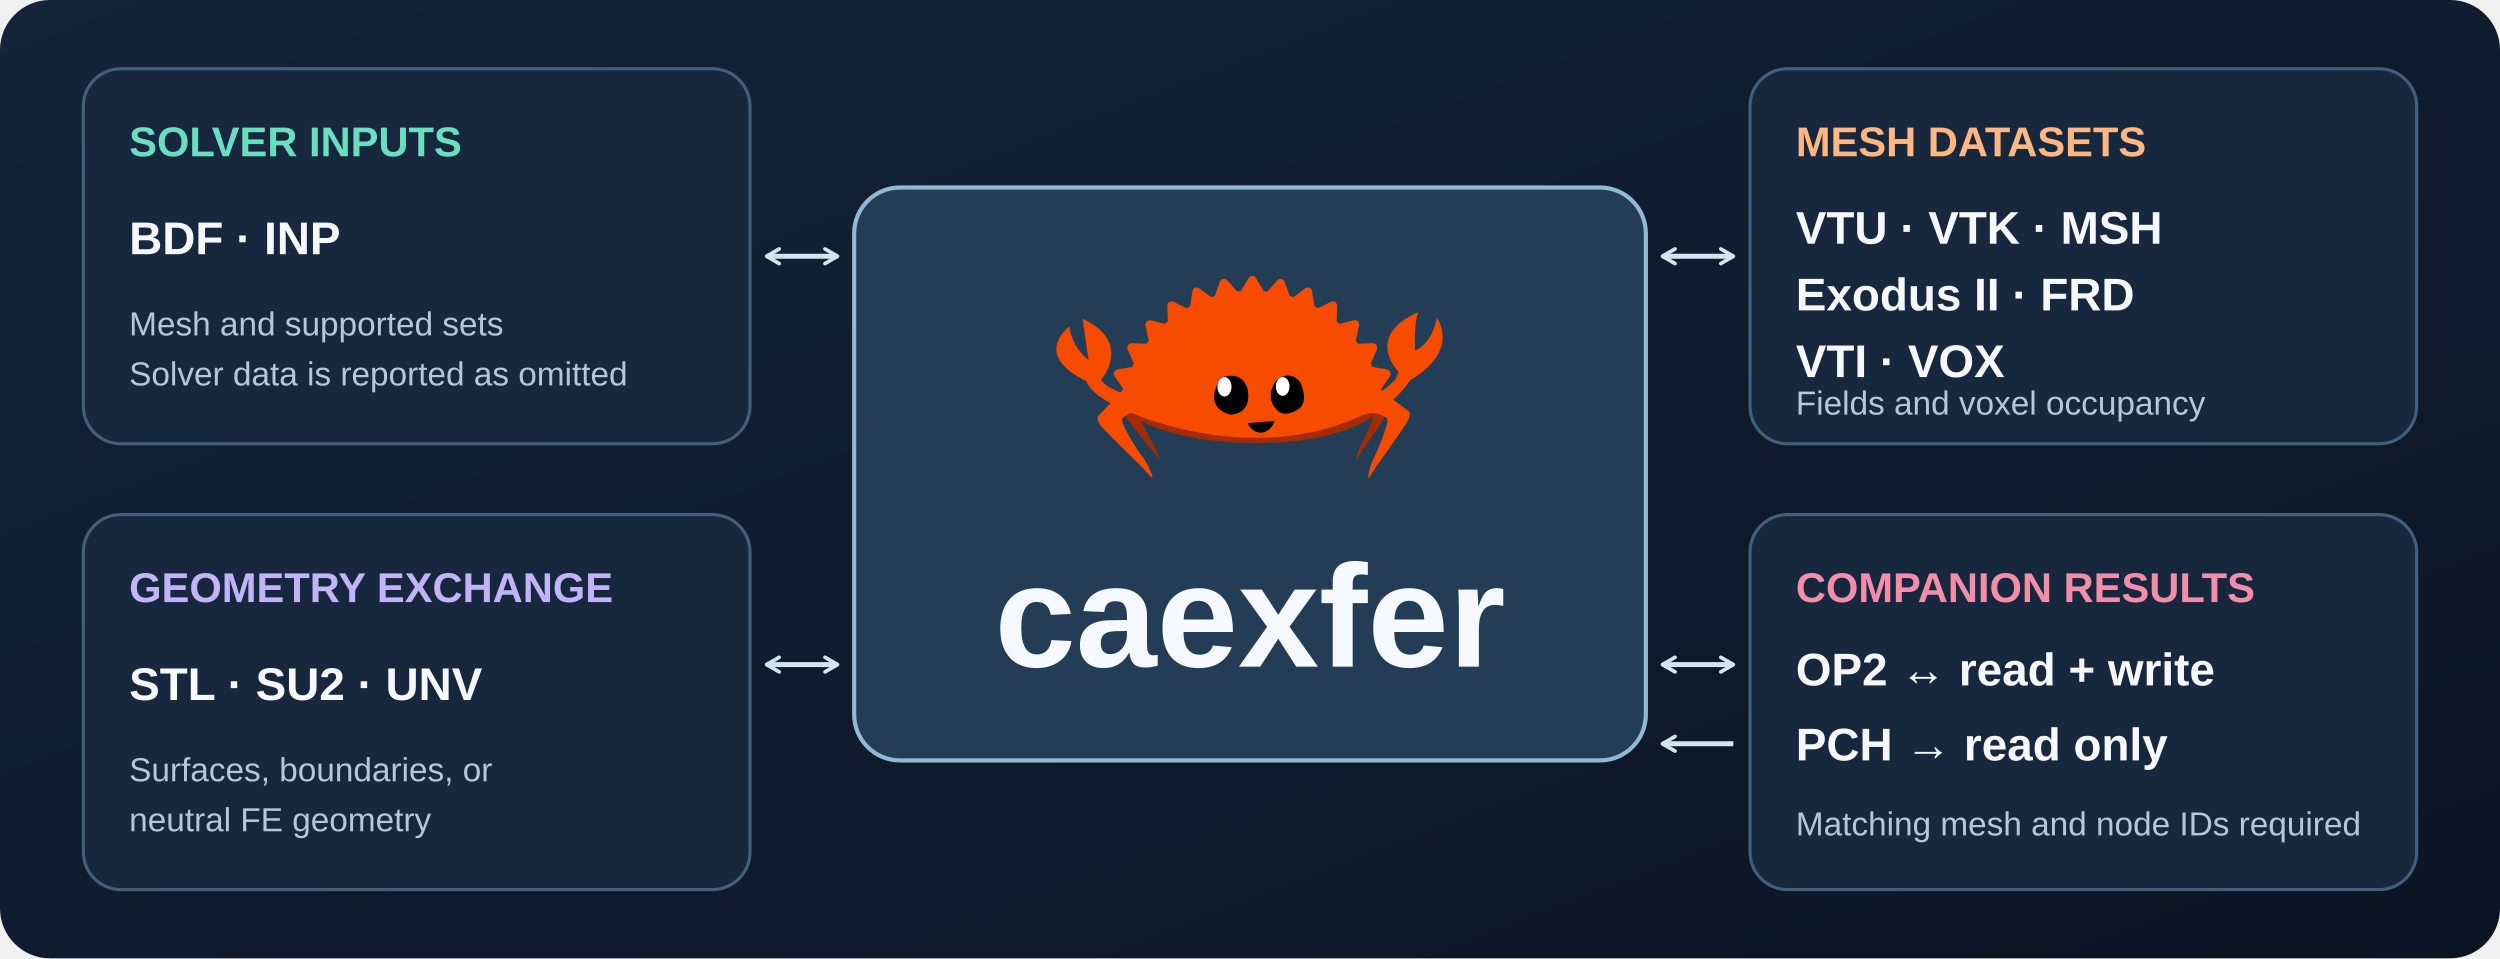
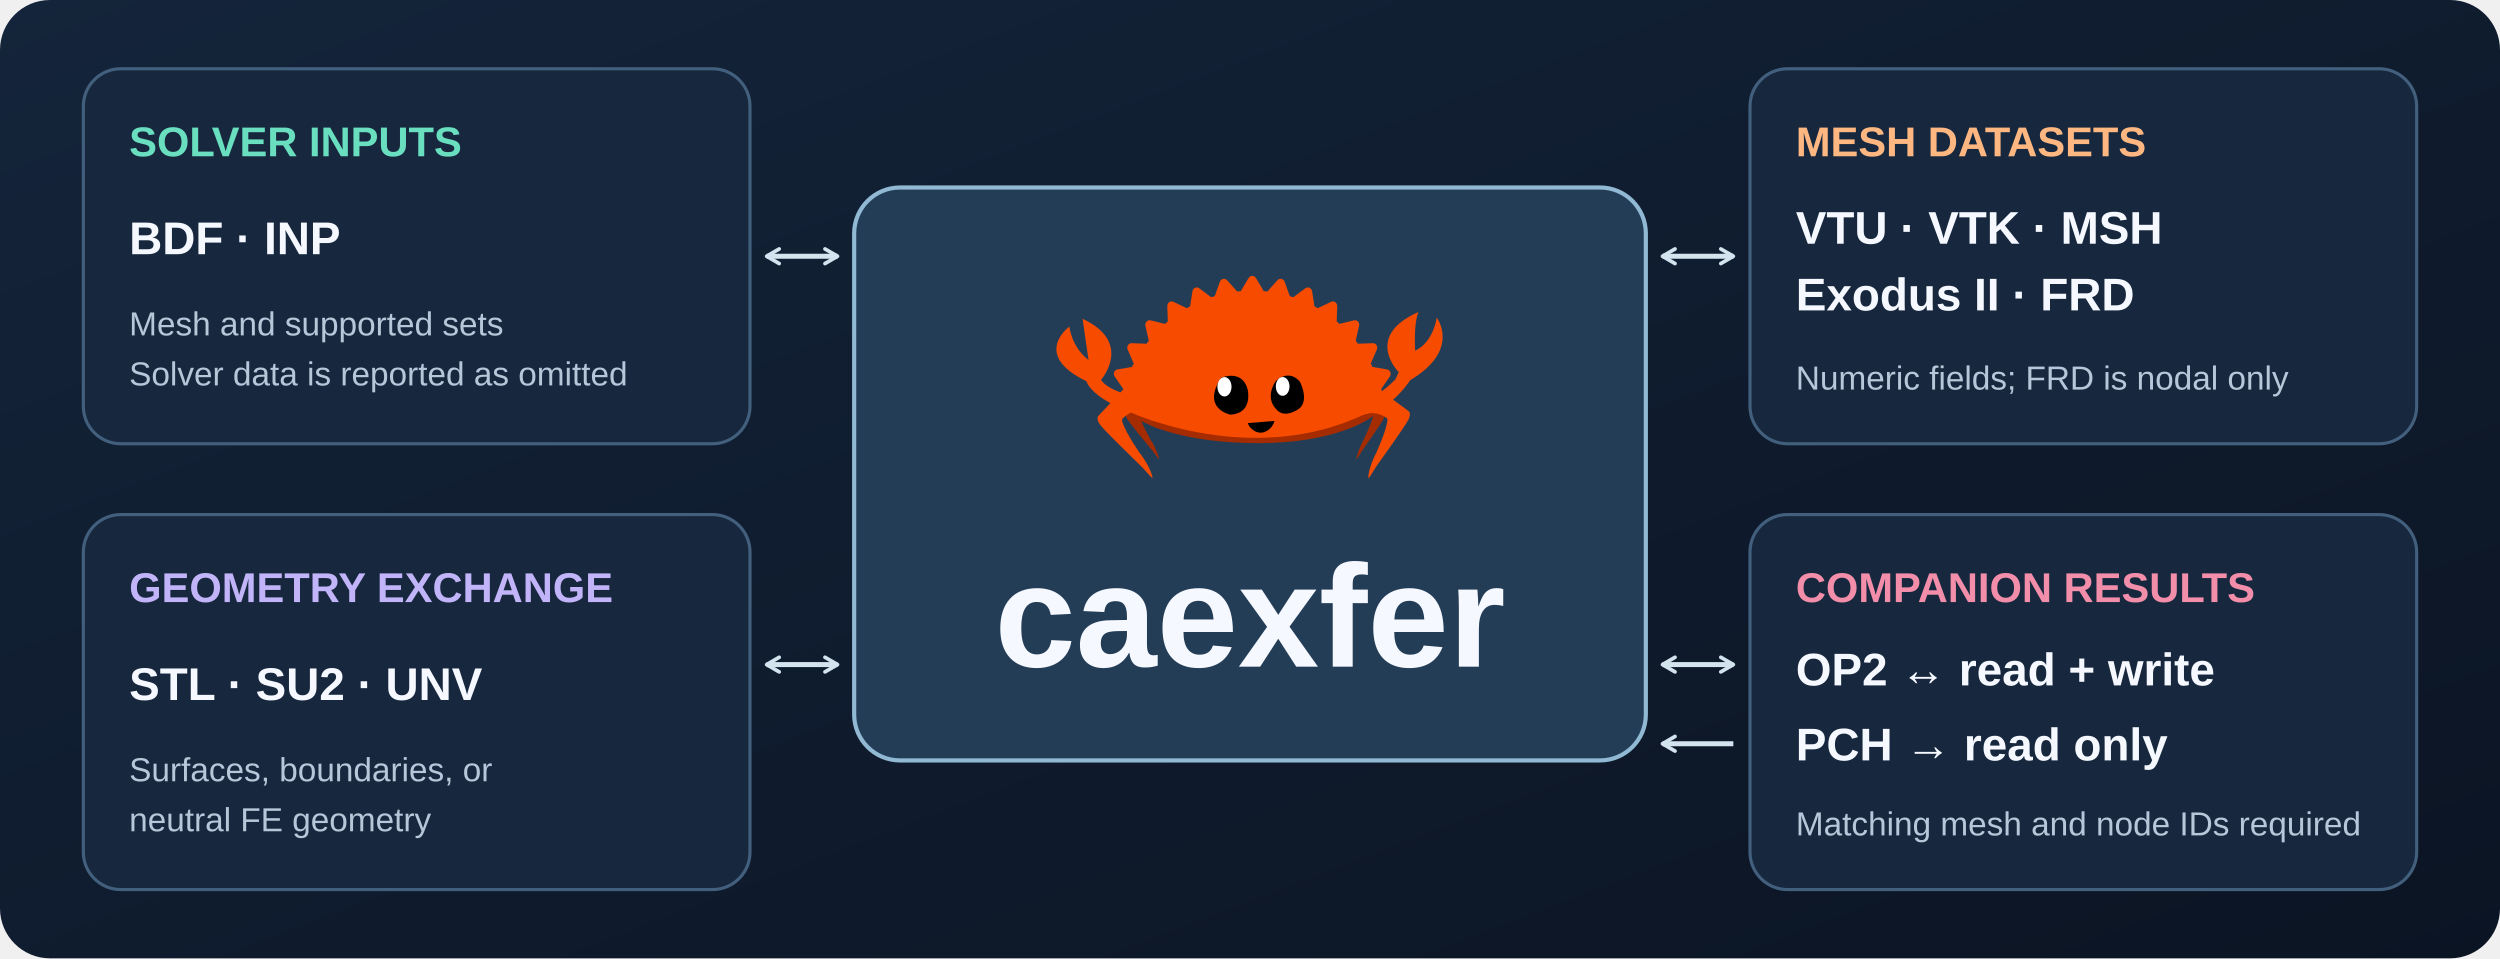
<svg xmlns="http://www.w3.org/2000/svg" width="1200" height="460" viewBox="0 95 1200 460" role="img" aria-labelledby="title description">
  <defs>
    <linearGradient id="background" x1="0" y1="0" x2="1" y2="1">
      <stop offset="0" stop-color="#14243a" />
      <stop offset="1" stop-color="#0b1423" />
    </linearGradient>
    <marker id="arrow" markerWidth="9" markerHeight="9" refX="7" refY="4.5" orient="auto-start-reverse" markerUnits="userSpaceOnUse">
      <path d="M1 1 L7 4.5 L1 8" fill="none" stroke="#d3e4ef" stroke-width="1.8" stroke-linecap="round" stroke-linejoin="round" />
    </marker>
    <symbol id="ferris" viewBox="0 0 1200 800" style="fill-rule:evenodd;clip-rule:evenodd;stroke-linejoin:round">
      <g id="Layer-1">
        <g transform="matrix(1,0,0,1,1009.4,506.362)">
          <path d="M0,-7.203L-12.072,-32.209C-12.009,-33.156 -11.961,-34.107 -11.961,-35.062C-11.961,-63.408 -41.439,-89.533 -91.03,-110.451L-91.03,-93.058C-95.866,-94.977 -100.901,-96.845 -106.147,-98.651L-106.147,-106.759C-177.021,-132.319 -282.53,-148.537 -400.388,-148.537C-503.361,-148.537 -596.917,-136.157 -666.179,-115.983L-666.179,-87.737L-666.181,-87.737L-666.181,-121.925C-737.141,-99.375 -781.135,-68.048 -781.135,-33.41C-781.135,-27.95 -780.034,-22.572 -777.918,-17.297L-785.146,-4.43C-785.146,-4.43 -790.938,3.082 -780.74,18.932C-771.746,32.909 -726.692,87.617 -702.913,116.267C-692.699,130.954 -685.772,140.001 -685.167,139.126C-684.212,137.74 -691.518,110.165 -711.802,78.703C-721.268,61.808 -732.57,39.42 -739.356,22.884C-720.414,34.874 -609.126,90.913 -382.124,90.685C-150.13,90.453 -47.009,17.834 -35.691,7.948C-39.646,23.837 -53.159,55.981 -63.936,78.586C-81.642,110.917 -88.056,139.064 -87.232,140.456C-86.708,141.334 -80.667,132.015 -71.756,116.913C-51.025,87.37 -11.739,30.974 -3.889,16.608C5.007,0.323 0,-7.203 0,-7.203" style="fill:rgb(165,43,0);fill-rule:nonzero;" />
        </g>
        <g transform="matrix(1,0,0,1,1079.49,294.885)">
          <path d="M0,204.135L-79.343,145.689C-80.088,143.089 -80.833,140.488 -81.603,137.908L-55.541,100.154C-52.881,96.314 -52.345,91.322 -54.072,86.943C-55.803,82.585 -59.587,79.461 -64.062,78.696L-108.128,71.217C-109.837,67.732 -111.626,64.301 -113.422,60.898L-94.907,18.51C-93.004,14.193 -93.402,9.175 -95.929,5.256C-98.446,1.319 -102.715,-0.981 -107.267,-0.802L-151.991,0.823C-154.306,-2.193 -156.658,-5.18 -159.058,-8.114L-148.78,-53.546C-147.738,-58.158 -149.054,-62.989 -152.267,-66.34C-155.462,-69.679 -160.105,-71.062 -164.52,-69.979L-208.082,-59.27C-210.902,-61.763 -213.77,-64.223 -216.67,-66.635L-215.103,-113.276C-214.935,-117.997 -217.136,-122.484 -220.915,-125.105C-224.692,-127.741 -229.485,-128.137 -233.616,-126.179L-274.254,-106.858C-277.527,-108.736 -280.819,-110.595 -284.146,-112.395L-291.327,-158.356C-292.056,-163.012 -295.051,-166.968 -299.246,-168.774C-303.431,-170.591 -308.222,-170.002 -311.894,-167.238L-348.126,-140.053C-351.695,-141.238 -355.279,-142.373 -358.905,-143.46L-374.522,-187.045C-376.11,-191.488 -379.772,-194.751 -384.238,-195.669C-388.688,-196.578 -393.266,-195.037 -396.352,-191.589L-426.851,-157.47C-430.536,-157.893 -434.228,-158.28 -437.927,-158.601L-461.476,-198.277C-463.86,-202.295 -468.073,-204.741 -472.615,-204.741C-477.144,-204.741 -481.365,-202.295 -483.733,-198.277L-507.288,-158.601C-510.989,-158.28 -514.696,-157.893 -518.376,-157.47L-548.875,-191.589C-551.965,-195.037 -556.559,-196.578 -560.997,-195.669C-565.457,-194.739 -569.125,-191.488 -570.704,-187.045L-586.333,-143.46C-589.954,-142.373 -593.538,-141.23 -597.113,-140.053L-633.333,-167.238C-637.016,-170.012 -641.811,-170.599 -646.001,-168.774C-650.182,-166.968 -653.189,-163.012 -653.914,-158.356L-661.1,-112.395C-664.422,-110.595 -667.714,-108.746 -670.995,-106.858L-711.629,-126.179C-715.756,-128.145 -720.574,-127.741 -724.333,-125.105C-728.106,-122.484 -730.313,-117.997 -730.143,-113.276L-728.581,-66.635C-731.475,-64.223 -734.337,-61.763 -737.172,-59.27L-780.726,-69.979C-785.149,-71.053 -789.788,-69.679 -792.991,-66.34C-796.212,-62.989 -797.517,-58.158 -796.482,-53.546L-786.225,-8.114C-788.603,-5.169 -790.958,-2.193 -793.267,0.823L-837.991,-0.802C-842.504,-0.937 -846.812,1.319 -849.334,5.256C-851.861,9.175 -852.244,14.193 -850.363,18.51L-831.835,60.898C-833.634,64.301 -835.421,67.732 -837.144,71.217L-881.207,78.696C-885.686,79.45 -889.459,82.572 -891.201,86.943C-892.929,91.322 -892.368,96.314 -889.727,100.154L-863.661,137.908C-863.862,138.575 -864.048,139.247 -864.248,139.916L-937.944,218.201C-937.944,218.201 -949.24,227.052 -932.797,247.855C-918.297,266.206 -843.846,338.951 -804.526,377.06C-787.92,396.408 -776.542,408.389 -775.354,407.353C-773.478,405.708 -783.326,370.506 -816.036,329.204C-841.252,292.148 -873.977,235.155 -866.303,228.586C-866.303,228.586 -857.574,217.505 -840.061,209.529C-839.42,210.041 -840.723,209.022 -840.061,209.529C-840.061,209.529 -470.466,380.02 -127.632,212.413C-88.468,205.388 -64.759,226.368 -64.759,226.368C-56.583,231.108 -77.755,289.712 -95.166,328.505C-118.845,372.555 -122.317,406.927 -120.31,408.119C-119.042,408.876 -110.427,395.766 -98.138,374.902C-67.814,332.649 -10.492,252.1 0,232.534C11.895,210.352 0,204.135 0,204.135" style="fill:rgb(247,76,0);fill-rule:nonzero;" />
        </g>
        <g transform="matrix(1,0,0,1,917.896,244.679)">
          <path d="M0,232.466C0,232.466 53.179,230 123.032,159.004L132.93,137.025C132.93,137.025 24.513,29.177 193.048,-45.266C193.048,-45.266 178.293,-21.154 182.622,72.006C182.622,72.006 233.437,54.357 248.336,-27.934C248.336,-27.934 322.456,69.79 167.834,161.443C167.834,161.443 95.294,277.732 -6.971,266.593L0,232.466Z" style="fill:rgb(247,76,0);fill-rule:nonzero;" />
        </g>
        <g transform="matrix(1,0,0,1,676.997,488.361)">
          <path d="M0,-78.192C0,-78.192 36.935,-118.635 73.871,-78.192C73.871,-78.192 102.893,-24.265 73.871,2.695C73.871,2.695 26.384,40.443 0,2.695C0,2.695 -31.658,-26.964 0,-78.192" style="fill-rule:nonzero;" />
        </g>
        <g transform="matrix(1,0,0,1,719.761,425.169)">
          <path d="M0,0.004C0,15.75 -9.282,28.518 -20.732,28.518C-32.18,28.518 -41.462,15.75 -41.462,0.004C-41.462,-15.746 -32.18,-28.514 -20.732,-28.514C-9.282,-28.514 0,-15.746 0,0.004" style="fill:white;fill-rule:nonzero;" />
        </g>
        <g transform="matrix(1,0,0,1,512.148,482.736)">
          <path d="M0,-83.609C0,-83.609 63.355,-111.661 80.648,-49.047C80.648,-49.047 98.762,23.933 28.618,28.052C28.618,28.052 -60.826,10.824 0,-83.609" style="fill-rule:nonzero;" />
        </g>
        <g transform="matrix(1,0,0,1,543.968,426.204)">
          <path d="M0,0.002C0,16.241 -9.572,29.411 -21.381,29.411C-33.185,29.411 -42.76,16.241 -42.76,0.002C-42.76,-16.242 -33.185,-29.409 -21.381,-29.409C-9.572,-29.409 0,-16.242 0,0.002" style="fill:white;fill-rule:nonzero;" />
        </g>
        <g transform="matrix(1,0,0,1,593.317,576.574)">
          <path d="M0,-40.271L80.796,-46.755C80.796,-46.755 78.058,-33.749 67.517,-23.986C67.517,-23.986 39.727,6.484 7.844,-26.519C7.844,-26.519 2.627,-32.148 0,-40.271" style="fill-rule:nonzero;" />
        </g>
        <g transform="matrix(1,0,0,1,269.796,270.778)">
          <path d="M0,190.741C-0.667,190.741 -1.321,190.79 -1.973,190.842C-28.207,184.871 -101.946,165.657 -121.437,134.479C-121.437,134.479 -22.21,21.607 -177.297,-50.54L-159.24,74.338C-159.24,74.338 -207.049,42.389 -217.366,-27.008C-217.366,-27.008 -333.789,57.486 -165.982,138.466C-165.982,138.466 -150.762,195.653 -4.633,241.281L-4.526,240.846C-3.055,241.118 -1.549,241.281 0,241.281C13.808,241.281 25.003,229.969 25.003,216.01C25.003,202.054 13.808,190.741 0,190.741" style="fill:rgb(247,76,0);fill-rule:nonzero;" />
        </g>
      </g>
    </symbol>
    <style>
      .group { font: 700 20px Arial, Helvetica, sans-serif; }
      .formats { fill: #f5f8ff; font: 700 22px Arial, Helvetica, sans-serif; }
      .note { fill: #b6c7d9; font: 16px Arial, Helvetica, sans-serif; }
      .hub-title { fill: #f5f8ff; font: 700 70px Arial, Helvetica, sans-serif; }
      .card { fill: #17283e; stroke: #42607d; stroke-width: 1.5; }
      .flow { fill: none; stroke: #d3e4ef; stroke-width: 2.4; marker-start: url(#arrow); marker-end: url(#arrow); }
      .inflow { fill: none; stroke: #d3e4ef; stroke-width: 2.4; marker-end: url(#arrow); }
    </style>
  </defs>
  <rect y="95" width="1200" height="460" rx="24" fill="url(#background)" />
  <rect x="40" y="128" width="320" height="180" rx="18" class="card" />
  <text x="62" y="170" class="group" fill="#69dfc0">SOLVER INPUTS</text>
  <text x="62" y="217" class="formats">BDF · INP</text>
  <text x="62" y="256" class="note">Mesh and supported sets</text>
  <text x="62" y="280" class="note">Solver data is reported as omitted</text>
  <rect x="40" y="342" width="320" height="180" rx="18" class="card" />
  <text x="62" y="384" class="group" fill="#c2b4f9">GEOMETRY EXCHANGE</text>
  <text x="62" y="431" class="formats">STL · SU2 · UNV</text>
  <text x="62" y="470" class="note">Surfaces, boundaries, or</text>
  <text x="62" y="494" class="note">neutral FE geometry</text>
  <rect x="840" y="128" width="320" height="180" rx="18" class="card" />
  <text x="862" y="170" class="group" fill="#ffb781">MESH DATASETS</text>
  <text x="862" y="212" class="formats">VTU · VTK · MSH</text>
  <text x="862" y="244" class="formats">Exodus II · FRD</text>
-   <text x="862" y="276" class="formats">VTI · VOX</text>
-   <text x="862" y="294" class="note">Fields and voxel occupancy</text>
+   <text x="862" y="282" class="note">Numeric fields; FRD is nodal only</text>
  <rect x="840" y="342" width="320" height="180" rx="18" class="card" />
  <text x="862" y="384" class="group" fill="#f28eaa">COMPANION RESULTS</text>
  <text x="862" y="424" class="formats">OP2  ↔  read + write</text>
  <text x="862" y="460" class="formats">PCH  →  read only</text>
  <text x="862" y="496" class="note">Matching mesh and node IDs required</text>
  <rect x="410" y="185" width="380" height="275" rx="22" fill="#243d57" stroke="#91b9d3" stroke-width="2" />
  <use href="#ferris" x="505" y="213" width="190" height="127" />
  <text x="600" y="415" class="hub-title" text-anchor="middle">caexfer</text>
  <path d="M368 218 H402" class="flow" />
  <path d="M368 414 H402" class="flow" />
  <path d="M798 218 H832" class="flow" />
  <path d="M798 414 H832" class="flow" />
  <path d="M832 452 H798" class="inflow" />
</svg>
